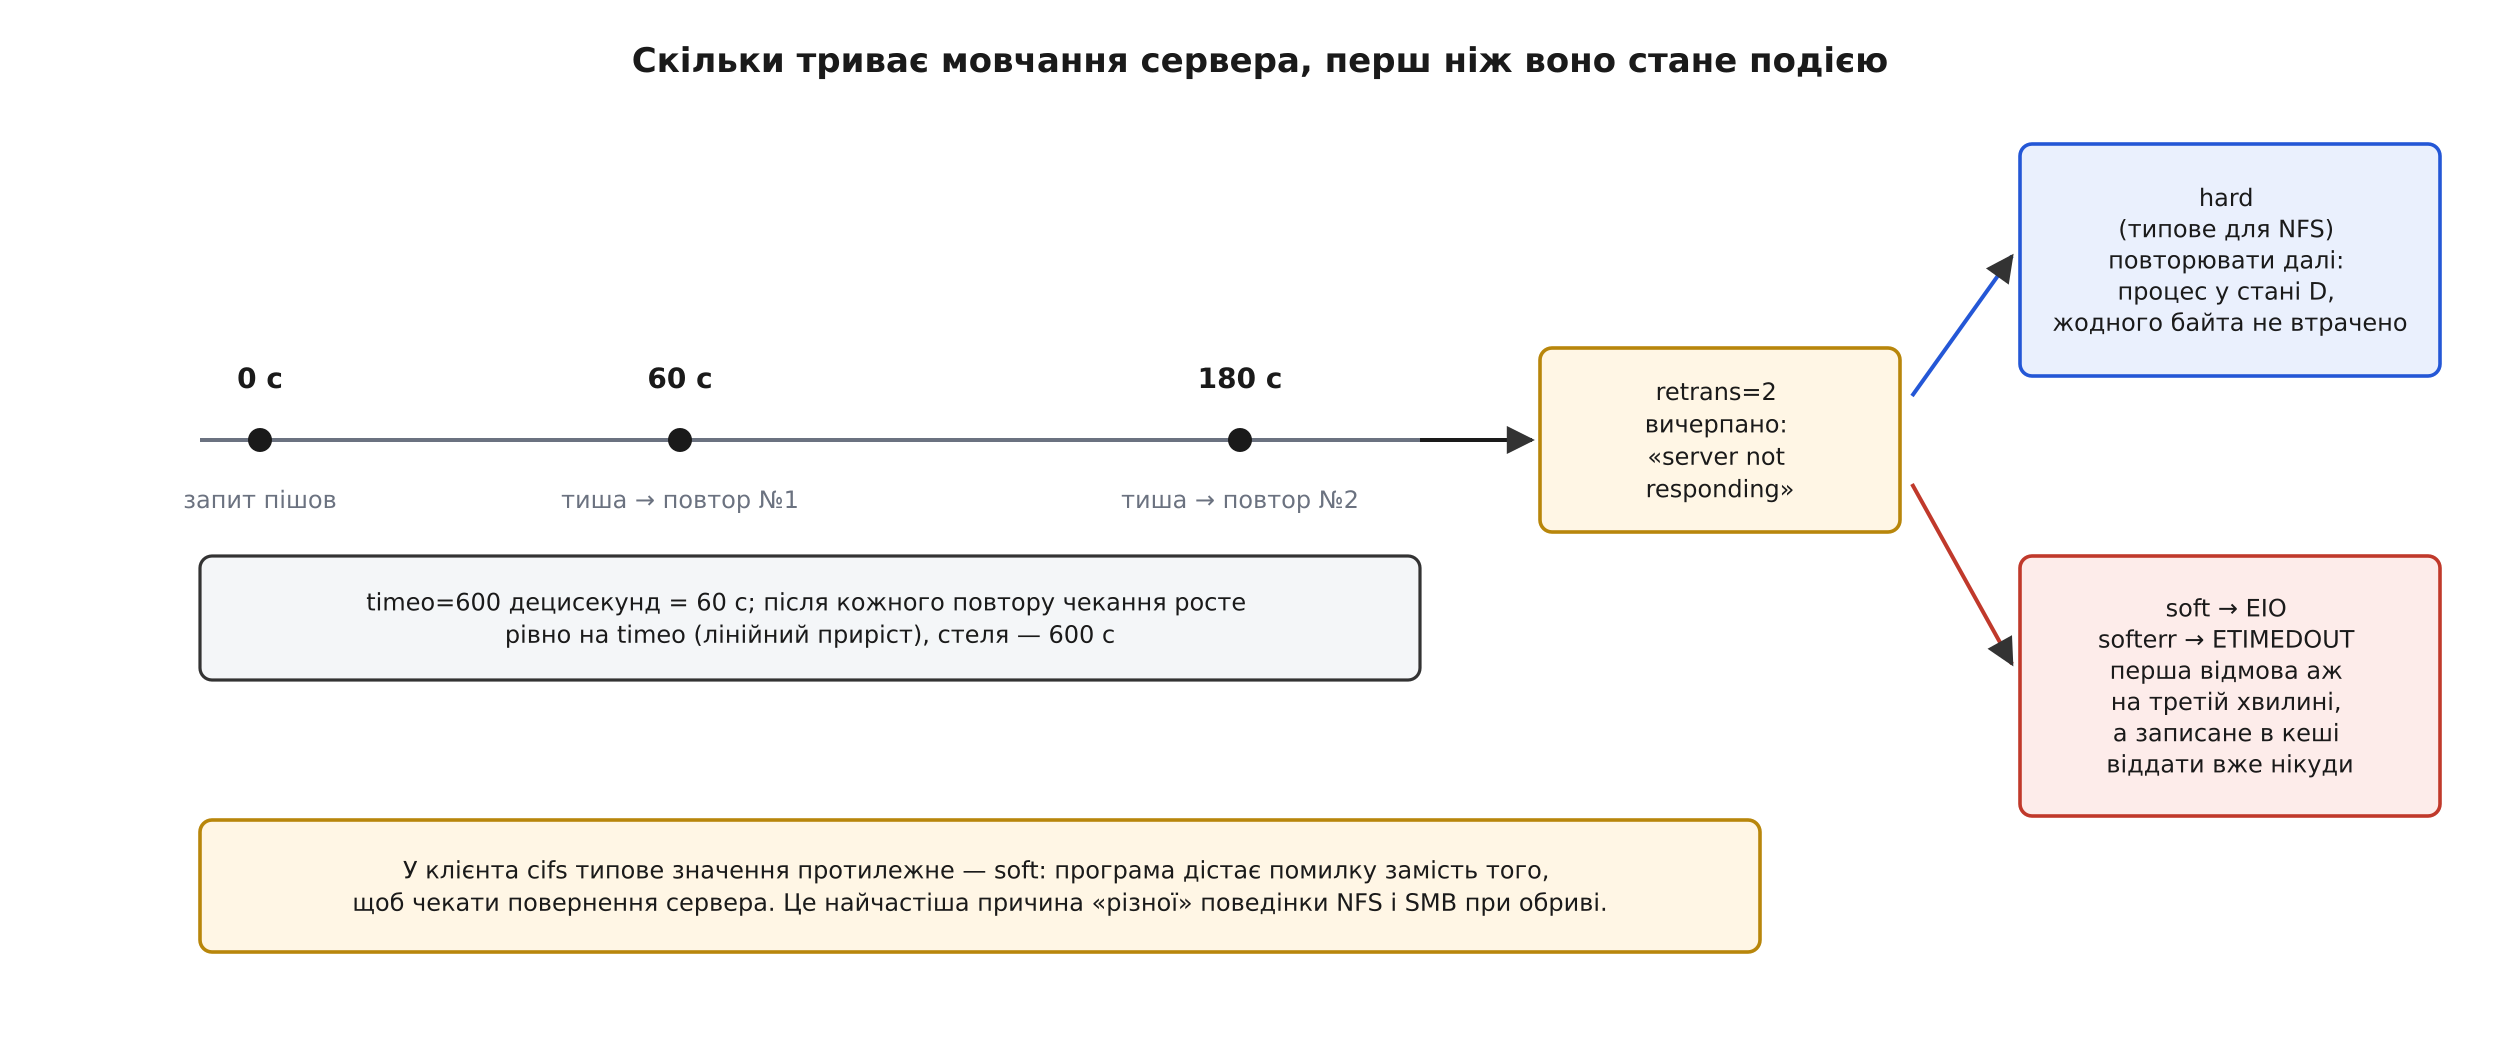
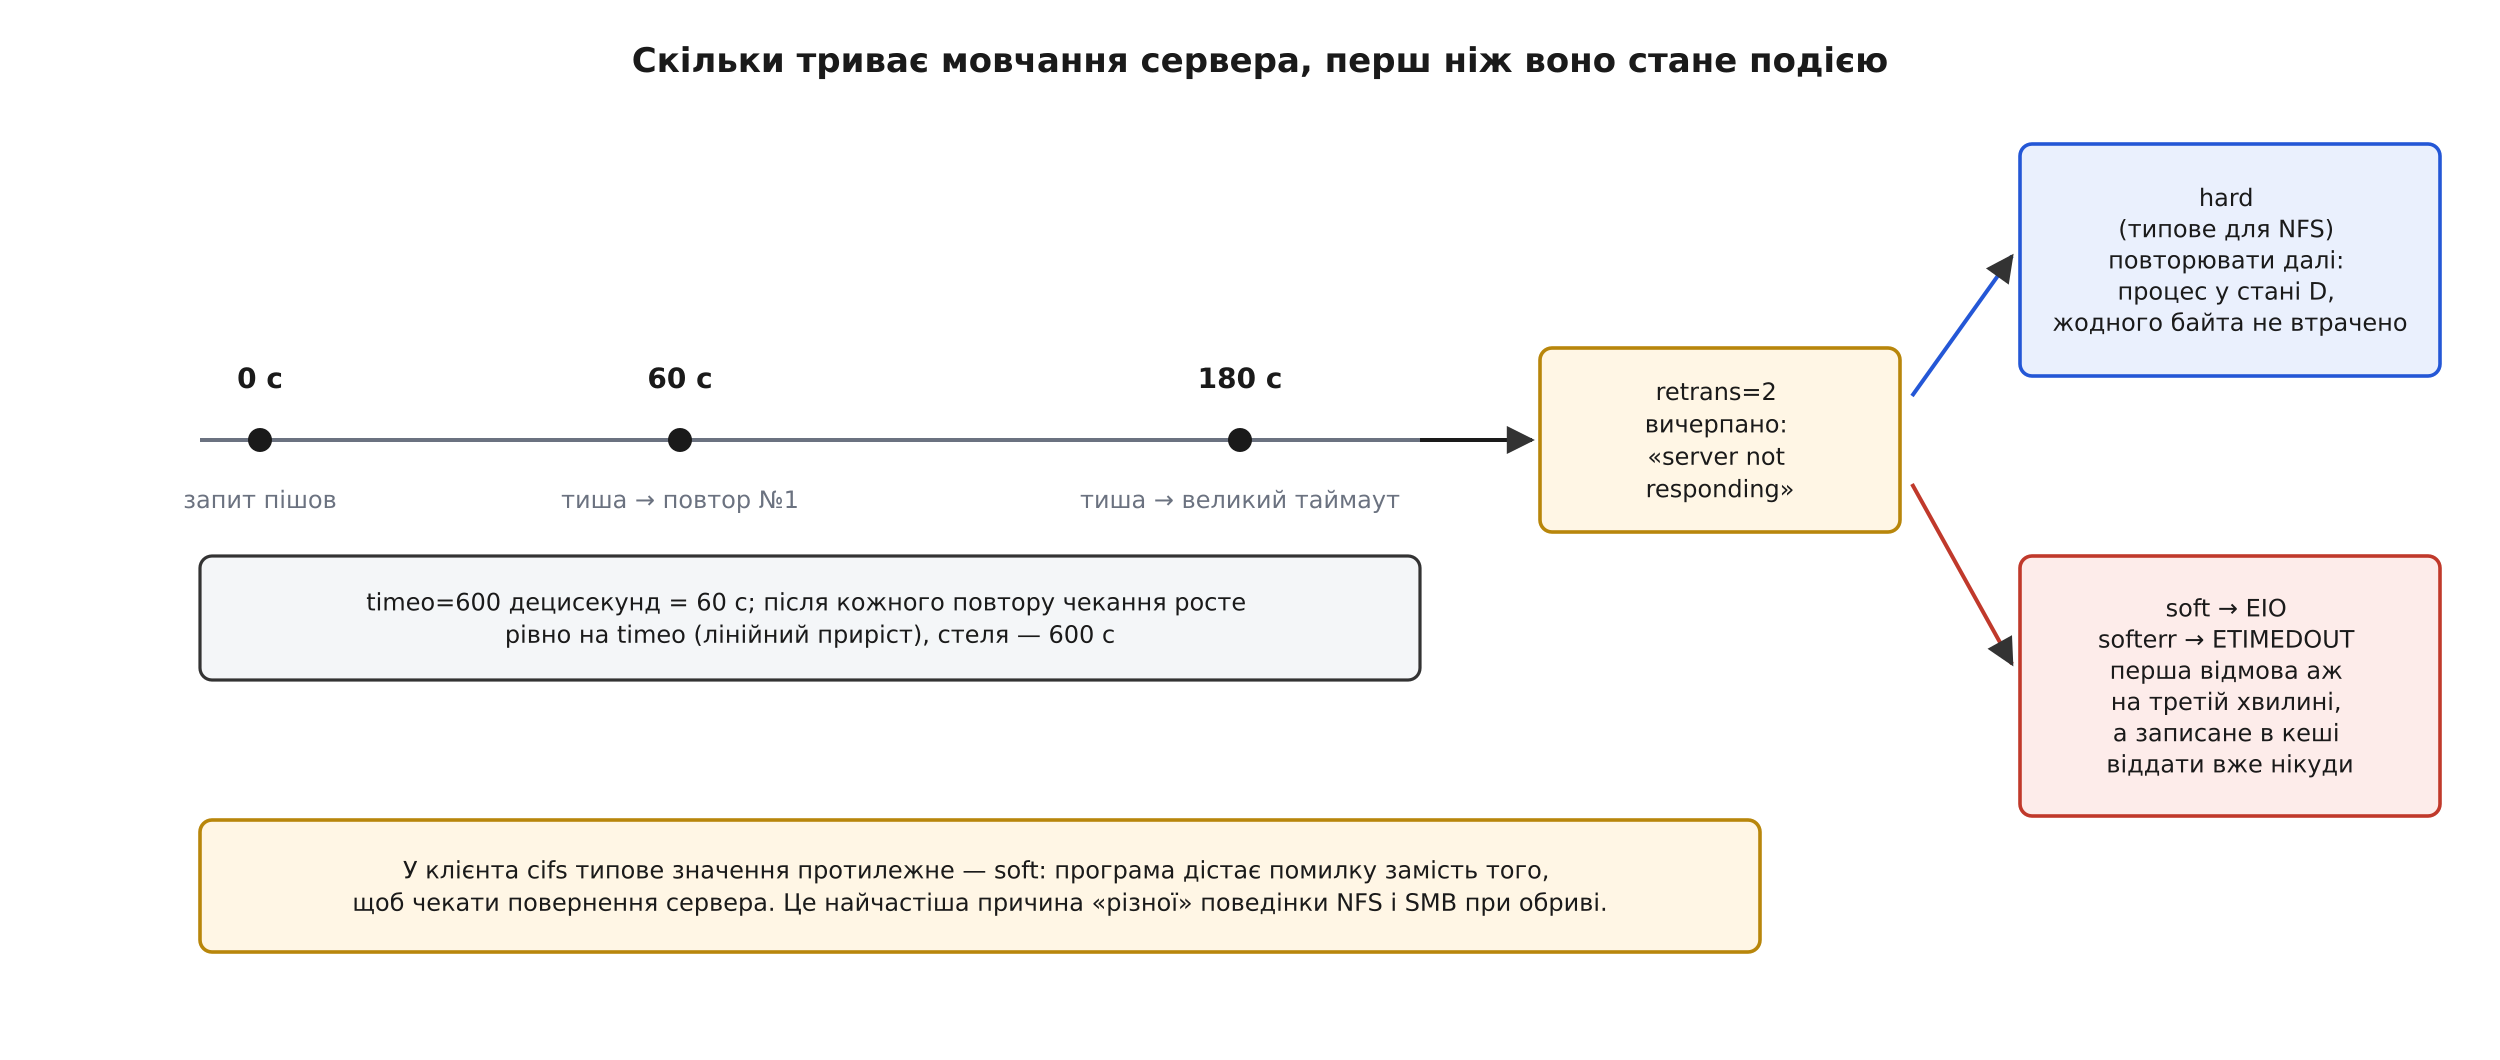
<svg xmlns="http://www.w3.org/2000/svg" viewBox="-10 -10 1250 530" font-family="'Segoe UI', 'DejaVu Sans', Arial, sans-serif">
  <rect x="-10" y="-10" width="1250" height="530" fill="#ffffff" />
  <defs>
    <marker id="arrow" viewBox="0 0 10 10" refX="9" refY="5" markerWidth="7" markerHeight="7" orient="auto-start-reverse">
      <path d="M0 0 L10 5 L0 10 z" fill="#333333" />
    </marker>
  </defs>
  <text x="620.0" y="26.0" font-family="'Segoe UI', 'DejaVu Sans', Arial, sans-serif" font-size="17" fill="#1a1a1a" text-anchor="middle" font-weight="700">Скільки триває мовчання сервера, перш ніж воно стане подією</text>
  <line x1="90.0" y1="210.0" x2="700.0" y2="210.0" stroke="#6b7280" stroke-width="2.0" />
  <circle cx="120.0" cy="210.0" r="5.5" fill="#1a1a1a" stroke="#1a1a1a" stroke-width="1.0" />
  <text x="120.0" y="184.0" font-family="'Segoe UI', 'DejaVu Sans', Arial, sans-serif" font-size="14" fill="#1a1a1a" text-anchor="middle" font-weight="700">0 с</text>
  <text x="120.0" y="244.0" font-family="'Segoe UI', 'DejaVu Sans', Arial, sans-serif" font-size="12" fill="#6b7280" text-anchor="middle">запит пішов</text>
  <circle cx="330.0" cy="210.0" r="5.5" fill="#1a1a1a" stroke="#1a1a1a" stroke-width="1.0" />
  <text x="330.0" y="184.0" font-family="'Segoe UI', 'DejaVu Sans', Arial, sans-serif" font-size="14" fill="#1a1a1a" text-anchor="middle" font-weight="700">60 с</text>
  <text x="330.0" y="244.0" font-family="'Segoe UI', 'DejaVu Sans', Arial, sans-serif" font-size="12" fill="#6b7280" text-anchor="middle">тиша → повтор №1</text>
  <circle cx="610.0" cy="210.0" r="5.5" fill="#1a1a1a" stroke="#1a1a1a" stroke-width="1.0" />
  <text x="610.0" y="184.0" font-family="'Segoe UI', 'DejaVu Sans', Arial, sans-serif" font-size="14" fill="#1a1a1a" text-anchor="middle" font-weight="700">180 с</text>
-   <text x="610.0" y="244.0" font-family="'Segoe UI', 'DejaVu Sans', Arial, sans-serif" font-size="12" fill="#6b7280" text-anchor="middle">тиша → повтор №2</text>
+   <text x="610.0" y="244.0" font-family="'Segoe UI', 'DejaVu Sans', Arial, sans-serif" font-size="12" fill="#6b7280" text-anchor="middle">тиша → великий таймаут</text>
  <rect x="90.0" y="268.0" width="610.0" height="62.0" rx="6" fill="#f4f6f8" stroke="#333333" stroke-width="1.6" />
  <text x="395.0" y="295.2" font-family="'Segoe UI', 'DejaVu Sans', Arial, sans-serif" font-size="12" fill="#1a1a1a" text-anchor="middle">
    <tspan x="395.0" dy="0.0">timeo=600 децисекунд = 60 с; після кожного повтору чекання росте</tspan>
    <tspan x="395.0" dy="16.2">рівно на timeo (лінійний приріст), стеля — 600 с</tspan>
  </text>
  <line x1="700.0" y1="210.0" x2="756.0" y2="210.0" stroke="#1a1a1a" stroke-width="2.0" marker-end="url(#arrow)" />
  <rect x="760.0" y="164.0" width="180.0" height="92.0" rx="6" fill="#fff6e5" stroke="#b8860b" stroke-width="1.8" />
  <text x="850.0" y="190.0" font-family="'Segoe UI', 'DejaVu Sans', Arial, sans-serif" font-size="12" fill="#1a1a1a" text-anchor="middle">
    <tspan x="850.0" dy="0.0">retrans=2</tspan>
    <tspan x="850.0" dy="16.2">вичерпано:</tspan>
    <tspan x="850.0" dy="16.2">«server not</tspan>
    <tspan x="850.0" dy="16.2">responding»</tspan>
  </text>
  <line x1="946.0" y1="188.0" x2="996.0" y2="118.0" stroke="#2457d6" stroke-width="2.0" marker-end="url(#arrow)" />
  <rect x="1000.0" y="62.0" width="210.0" height="116.0" rx="6" fill="#eaf0fd" stroke="#2457d6" stroke-width="1.8" />
  <text x="1105.0" y="93.0" font-family="'Segoe UI', 'DejaVu Sans', Arial, sans-serif" font-size="12" fill="#1a1a1a" text-anchor="middle">
    <tspan x="1105.0" dy="0.0">hard</tspan>
    <tspan x="1105.0" dy="15.6">(типове для NFS)</tspan>
    <tspan x="1105.0" dy="15.6">повторювати далі:</tspan>
    <tspan x="1105.0" dy="15.6">процес у стані D,</tspan>
    <tspan x="1105.0" dy="15.6">жодного байта не втрачено</tspan>
  </text>
  <line x1="946.0" y1="232.0" x2="996.0" y2="322.0" stroke="#c0392b" stroke-width="2.0" marker-end="url(#arrow)" />
  <rect x="1000.0" y="268.0" width="210.0" height="130.0" rx="6" fill="#fdecea" stroke="#c0392b" stroke-width="1.8" />
  <text x="1105.0" y="298.2" font-family="'Segoe UI', 'DejaVu Sans', Arial, sans-serif" font-size="12" fill="#1a1a1a" text-anchor="middle">
    <tspan x="1105.0" dy="0.0">soft → EIO</tspan>
    <tspan x="1105.0" dy="15.6">softerr → ETIMEDOUT</tspan>
    <tspan x="1105.0" dy="15.6">перша відмова аж</tspan>
    <tspan x="1105.0" dy="15.6">на третій хвилині,</tspan>
    <tspan x="1105.0" dy="15.6">а записане в кеші</tspan>
    <tspan x="1105.0" dy="15.6">віддати вже нікуди</tspan>
  </text>
  <rect x="90.0" y="400.0" width="780.0" height="66.0" rx="6" fill="#fff6e5" stroke="#b8860b" stroke-width="1.8" />
  <text x="480.0" y="429.2" font-family="'Segoe UI', 'DejaVu Sans', Arial, sans-serif" font-size="12" fill="#1a1a1a" text-anchor="middle">
    <tspan x="480.0" dy="0.0">У клієнта cifs типове значення протилежне — soft: програма дістає помилку замість того,</tspan>
    <tspan x="480.0" dy="16.2">щоб чекати повернення сервера. Це найчастіша причина «різної» поведінки NFS і SMB при обриві.</tspan>
  </text>
</svg>
